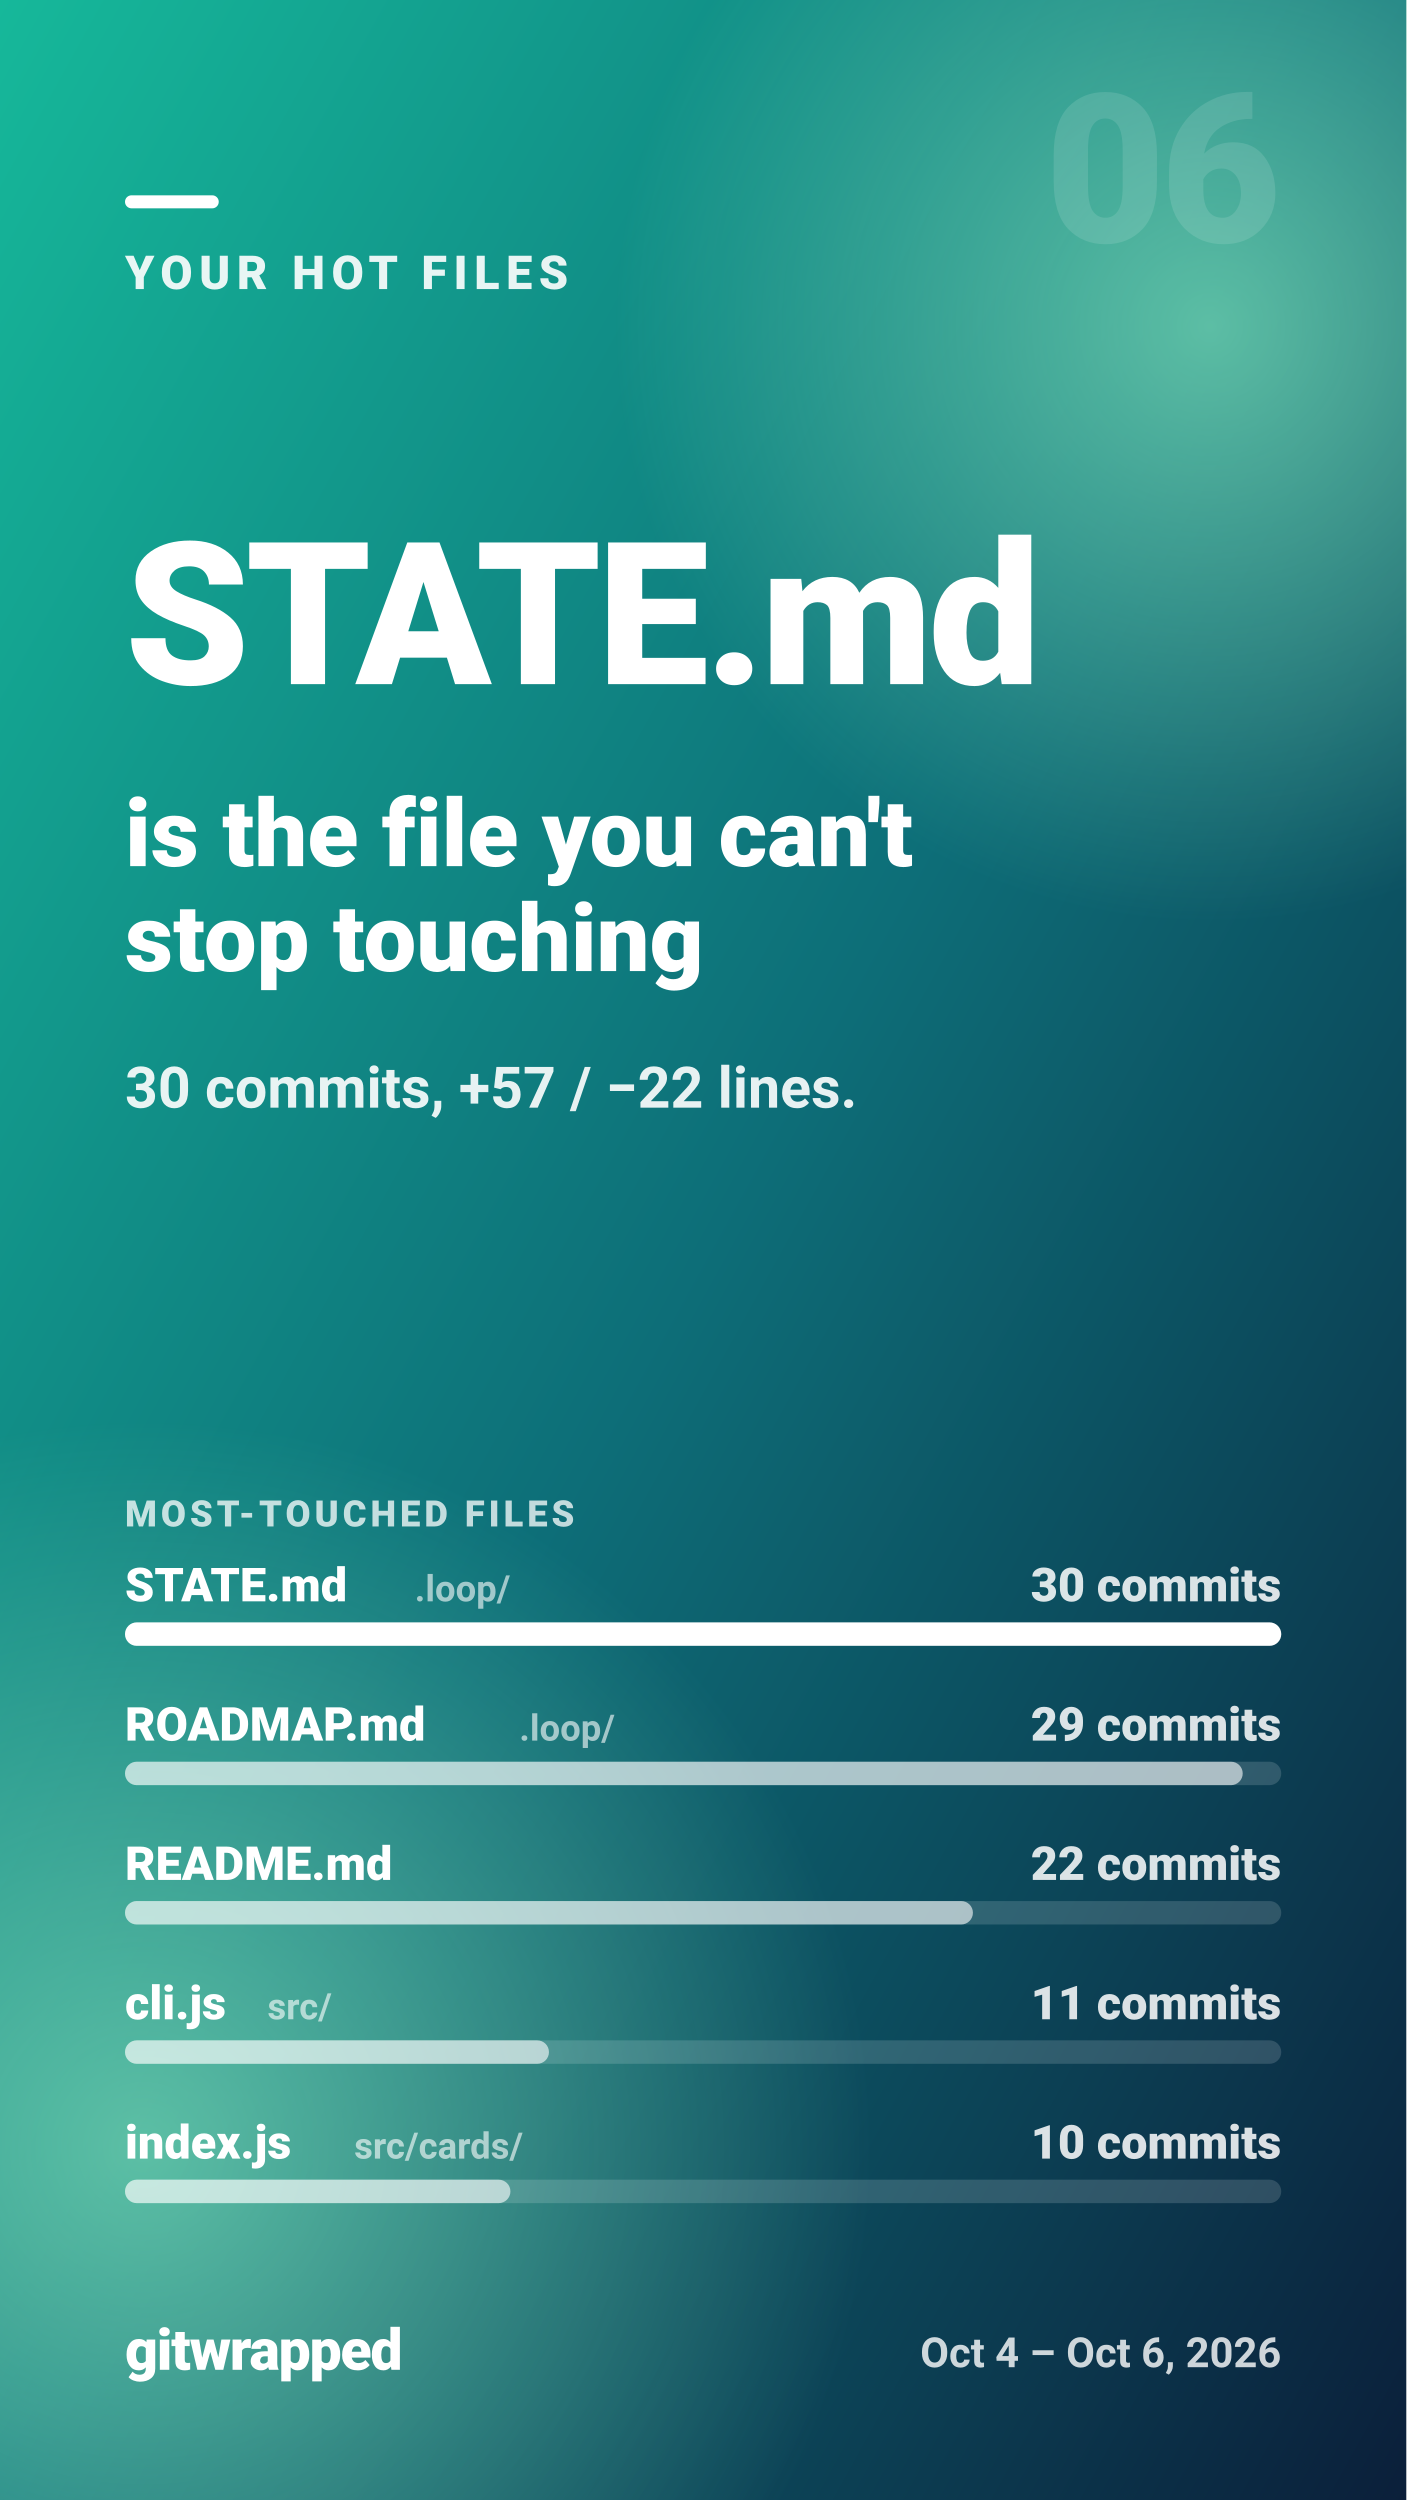
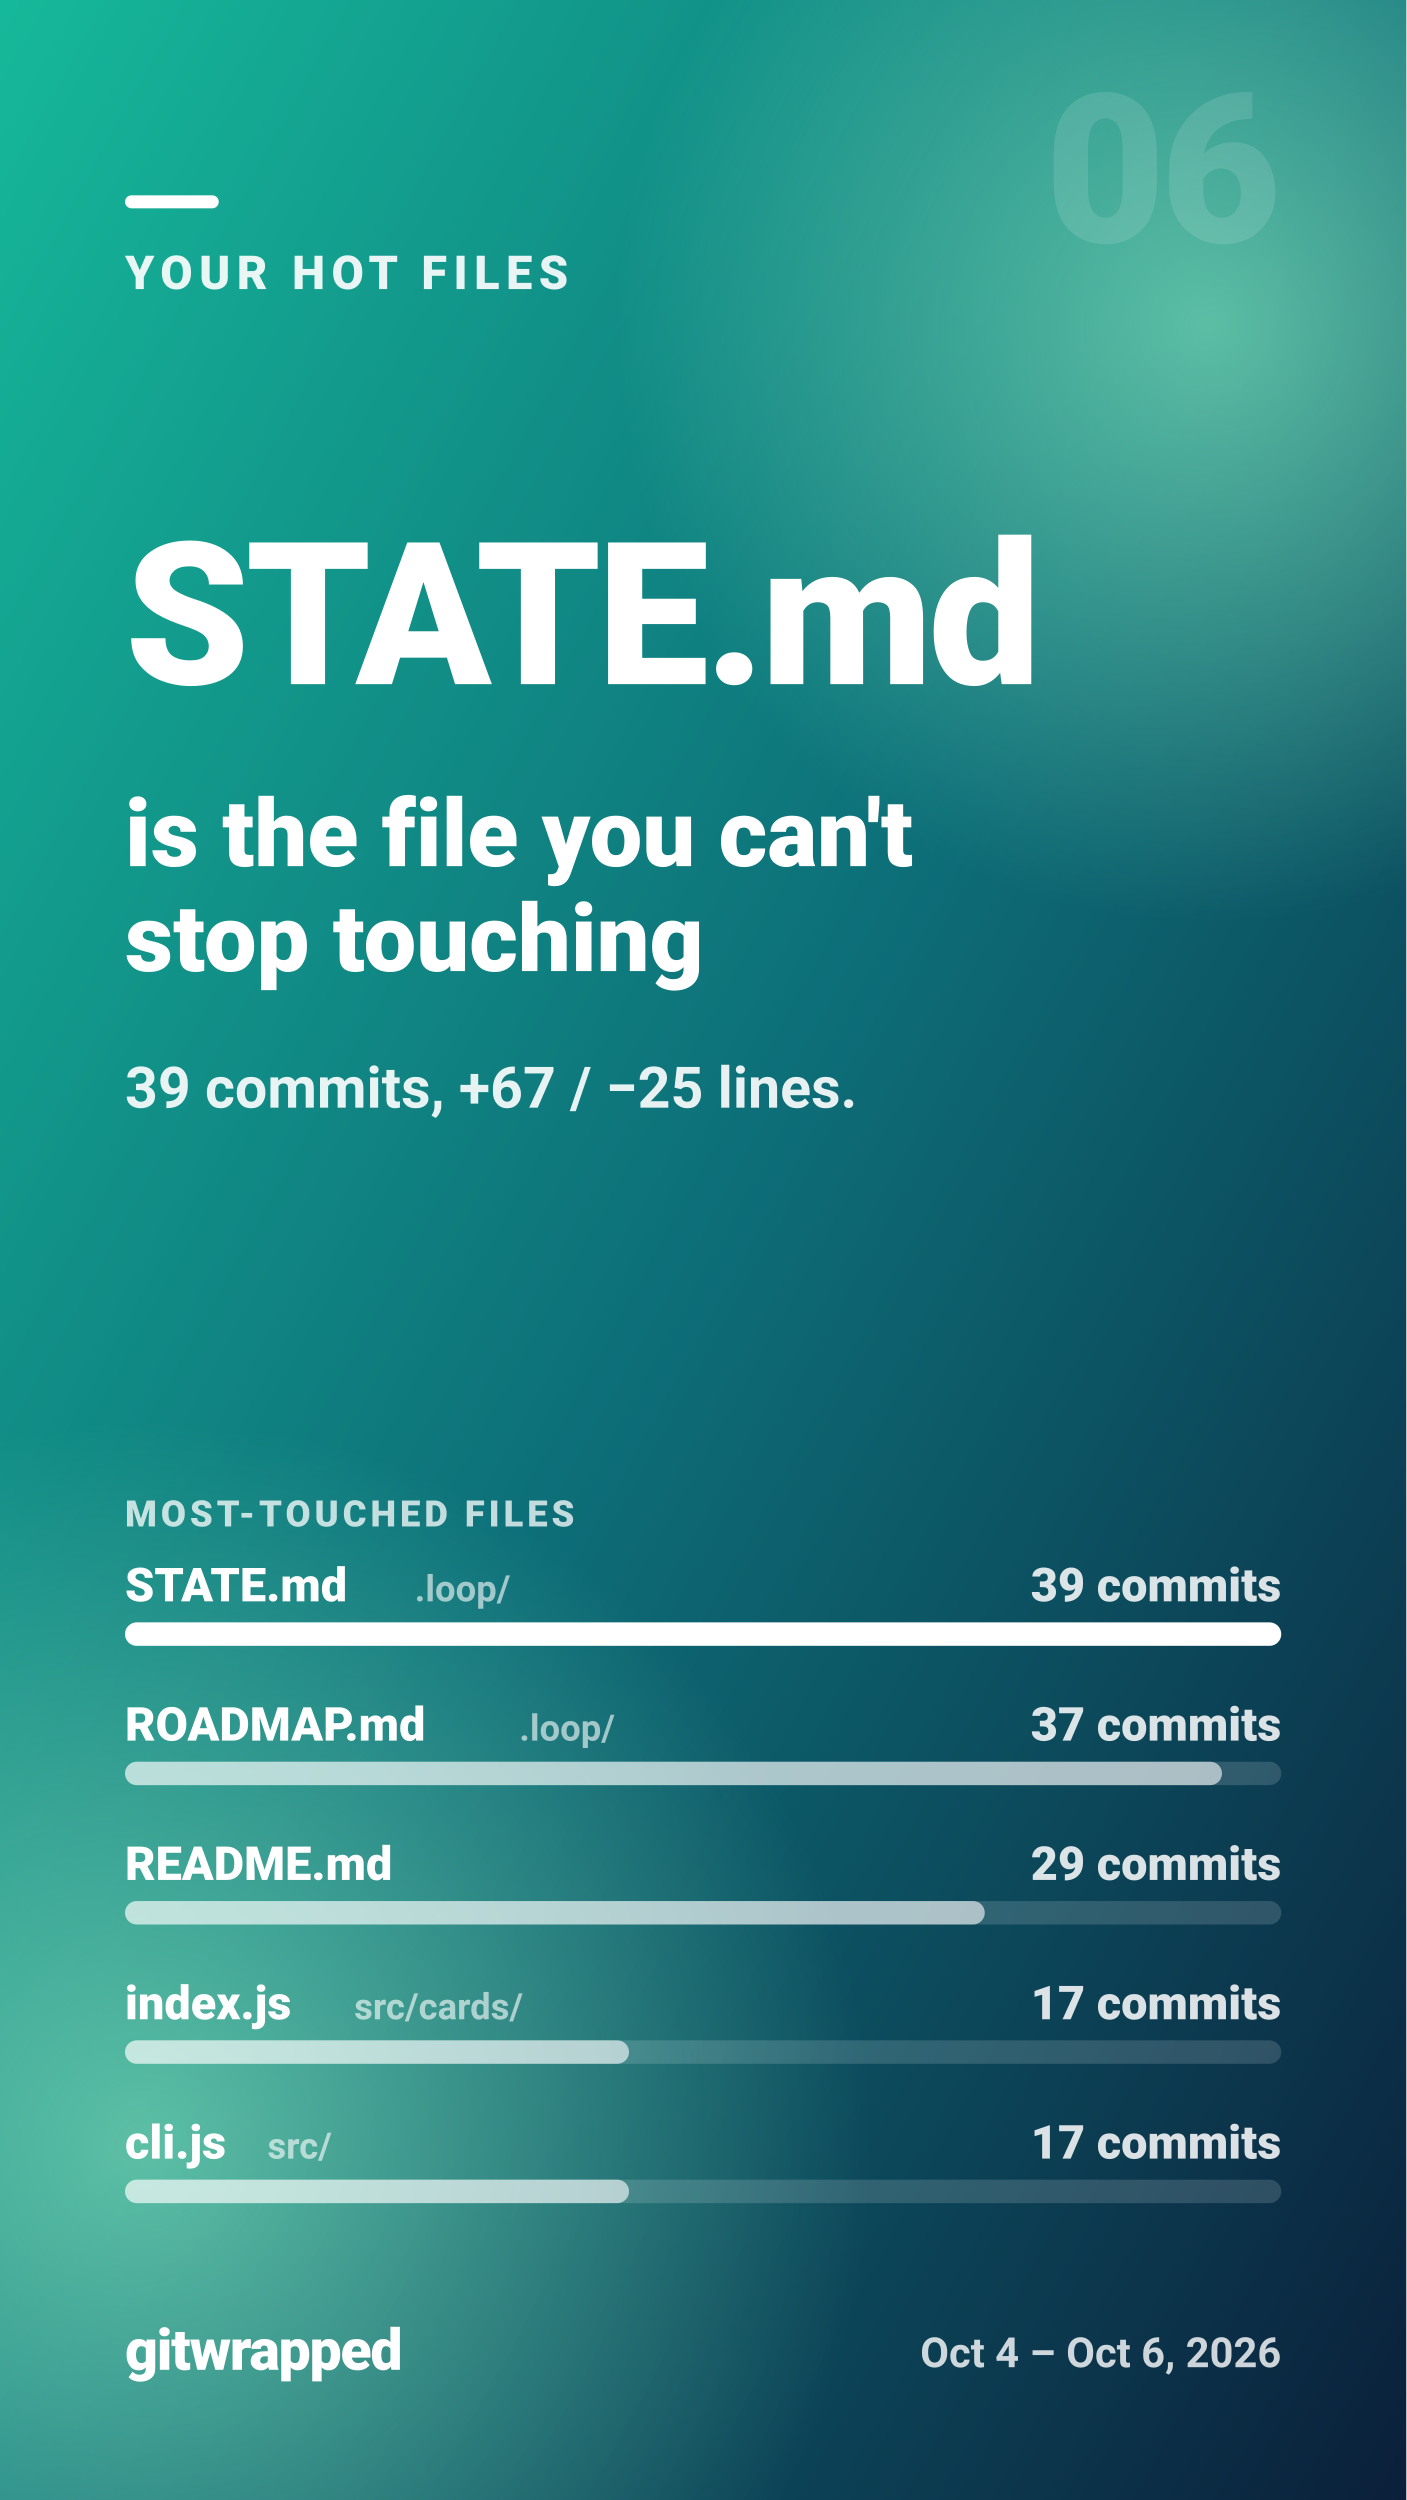
<svg xmlns="http://www.w3.org/2000/svg" width="1080" height="1920" viewBox="0 0 1080 1920" role="img" aria-label="YOUR HOT FILES — STATE.md — is the file you can't stop touching">
  <defs>
    <linearGradient id="gw-hot-files-bg" x1="0" y1="0" x2="1" y2="1">
      <stop offset="0.00" stop-color="#16b89a" />
      <stop offset="0.50" stop-color="#0d6e78" />
      <stop offset="1.00" stop-color="#0b1f3a" />
    </linearGradient>
    <radialGradient id="gw-hot-files-glow">
      <stop offset="0" stop-color="#9dffc9" stop-opacity="0.55" />
      <stop offset="1" stop-color="#9dffc9" stop-opacity="0" />
    </radialGradient>
  </defs>
  <rect width="1080" height="1920" fill="url(#gw-hot-files-bg)" />
  <circle cx="930" cy="250" r="460" fill="url(#gw-hot-files-glow)" />
  <circle cx="110" cy="1650" r="560" fill="url(#gw-hot-files-glow)" />
  <g fill="#ffffff" font-family="system-ui, -apple-system, 'Segoe UI', Roboto, Helvetica, Arial, sans-serif">
    <text x="984" y="186" font-size="160" font-weight="900" fill-opacity="0.12" text-anchor="end" letter-spacing="-4">06</text>
    <rect x="96" y="150" width="72" height="10" rx="5" fill="#ffffff" />
    <text x="96" y="222" font-size="36" font-weight="800" fill-opacity="0.9" letter-spacing="5">YOUR HOT FILES</text>
    <text x="96" y="525.4" font-size="153" font-weight="900" letter-spacing="-3.1">STATE.md</text>
    <text x="96" y="665.2" font-size="72" font-weight="800">is the file you can't</text>
    <text x="96" y="745.8" font-size="72" font-weight="800">stop touching</text>
-     <text x="96" y="850.7" font-size="44" font-weight="600" fill-opacity="0.9">30 commits, +57 / −22 lines.</text>
+     <text x="96" y="850.7" font-size="44" font-weight="600" fill-opacity="0.9">39 commits, +67 / −25 lines.</text>
    <text x="96" y="1172.3" font-size="28" font-weight="800" fill-opacity="0.75" letter-spacing="3">MOST-TOUCHED FILES</text>
    <g>
      <text x="96" y="1229.8" font-size="36" font-weight="800">STATE.md</text>
      <text x="318.5" y="1229.8" font-size="28" font-weight="600" fill-opacity="0.6">.loop/</text>
-       <text x="984" y="1229.8" font-size="36" font-weight="800" fill-opacity="0.85" text-anchor="end">30 commits</text>
+       <text x="984" y="1229.8" font-size="36" font-weight="800" fill-opacity="0.85" text-anchor="end">39 commits</text>
      <rect x="96" y="1246" width="888" height="18" rx="9" fill-opacity="0.15" />
      <rect x="96" y="1246" width="888" height="18" rx="9" />
    </g>
    <g>
      <text x="96" y="1336.8" font-size="36" font-weight="800">ROADMAP.md</text>
      <text x="398.8" y="1336.8" font-size="28" font-weight="600" fill-opacity="0.6">.loop/</text>
-       <text x="984" y="1336.8" font-size="36" font-weight="800" fill-opacity="0.85" text-anchor="end">29 commits</text>
+       <text x="984" y="1336.8" font-size="36" font-weight="800" fill-opacity="0.85" text-anchor="end">37 commits</text>
      <rect x="96" y="1353" width="888" height="18" rx="9" fill-opacity="0.15" />
-       <rect x="96" y="1353" width="858.4" height="18" rx="9" fill-opacity="0.6" />
+       <rect x="96" y="1353" width="842.5" height="18" rx="9" fill-opacity="0.6" />
    </g>
    <g>
      <text x="96" y="1443.8" font-size="36" font-weight="800">README.md</text>
-       <text x="984" y="1443.8" font-size="36" font-weight="800" fill-opacity="0.85" text-anchor="end">22 commits</text>
+       <text x="984" y="1443.8" font-size="36" font-weight="800" fill-opacity="0.85" text-anchor="end">29 commits</text>
      <rect x="96" y="1460" width="888" height="18" rx="9" fill-opacity="0.15" />
-       <rect x="96" y="1460" width="651.2" height="18" rx="9" fill-opacity="0.6" />
+       <rect x="96" y="1460" width="660.3" height="18" rx="9" fill-opacity="0.6" />
    </g>
    <g>
-       <text x="96" y="1550.8" font-size="36" font-weight="800">cli.js</text>
-       <text x="205.4" y="1550.8" font-size="28" font-weight="600" fill-opacity="0.6">src/</text>
-       <text x="984" y="1550.8" font-size="36" font-weight="800" fill-opacity="0.85" text-anchor="end">11 commits</text>
+       <text x="96" y="1550.8" font-size="36" font-weight="800">index.js</text>
+       <text x="272" y="1550.8" font-size="28" font-weight="600" fill-opacity="0.6">src/cards/</text>
+       <text x="984" y="1550.8" font-size="36" font-weight="800" fill-opacity="0.85" text-anchor="end">17 commits</text>
      <rect x="96" y="1567" width="888" height="18" rx="9" fill-opacity="0.15" />
-       <rect x="96" y="1567" width="325.6" height="18" rx="9" fill-opacity="0.6" />
+       <rect x="96" y="1567" width="387.1" height="18" rx="9" fill-opacity="0.6" />
    </g>
    <g>
-       <text x="96" y="1657.8" font-size="36" font-weight="800">index.js</text>
-       <text x="272" y="1657.8" font-size="28" font-weight="600" fill-opacity="0.6">src/cards/</text>
-       <text x="984" y="1657.8" font-size="36" font-weight="800" fill-opacity="0.85" text-anchor="end">10 commits</text>
+       <text x="96" y="1657.8" font-size="36" font-weight="800">cli.js</text>
+       <text x="205.4" y="1657.8" font-size="28" font-weight="600" fill-opacity="0.6">src/</text>
+       <text x="984" y="1657.8" font-size="36" font-weight="800" fill-opacity="0.85" text-anchor="end">17 commits</text>
      <rect x="96" y="1674" width="888" height="18" rx="9" fill-opacity="0.15" />
-       <rect x="96" y="1674" width="296" height="18" rx="9" fill-opacity="0.6" />
+       <rect x="96" y="1674" width="387.1" height="18" rx="9" fill-opacity="0.6" />
    </g>
    <text x="96" y="1820" font-size="44" font-weight="900" letter-spacing="-1">gitwrapped</text>
    <text x="984" y="1818" font-size="32" font-weight="600" fill-opacity="0.8" text-anchor="end">Oct 4 – Oct 6, 2026</text>
  </g>
</svg>
